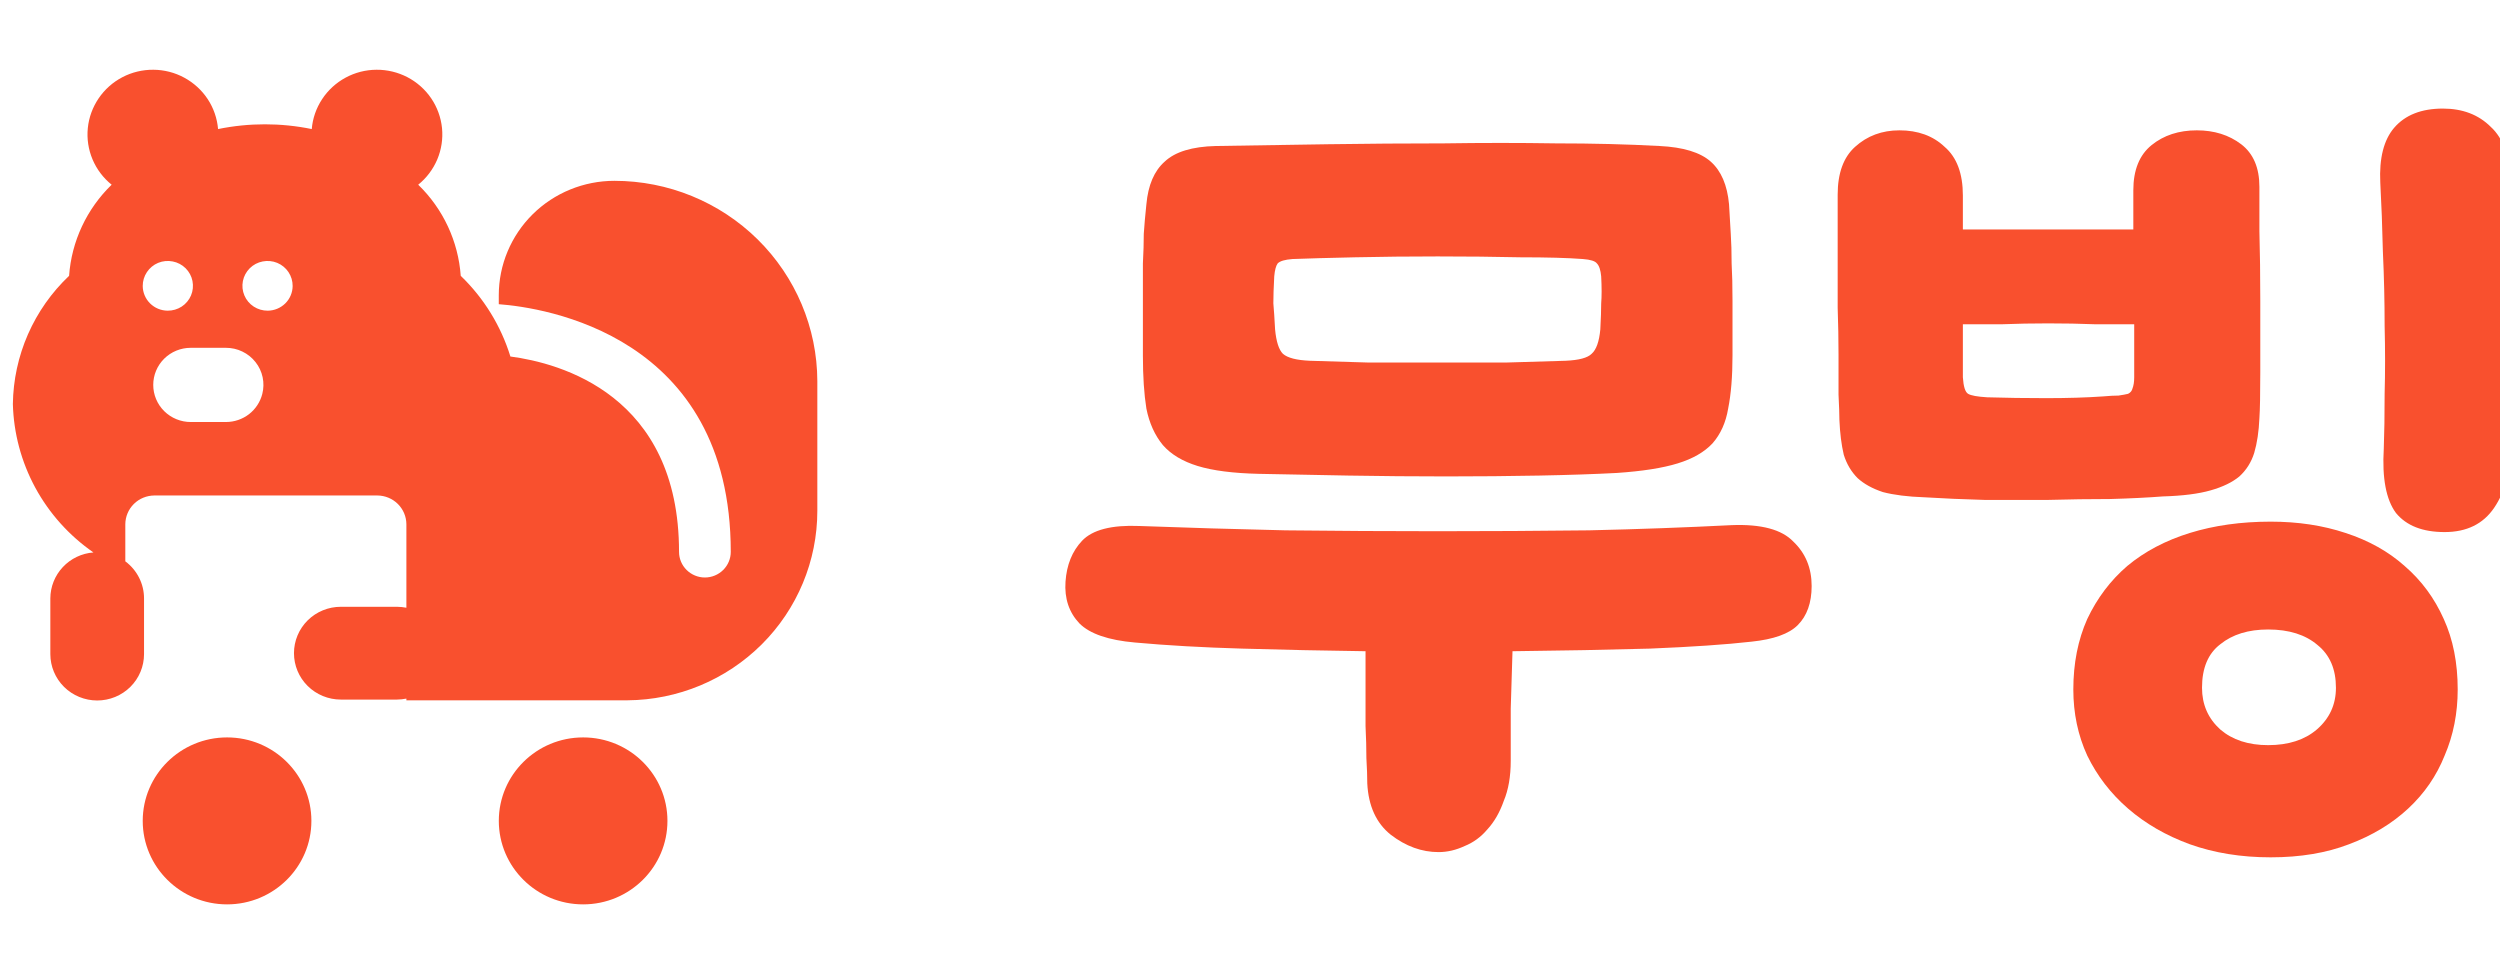
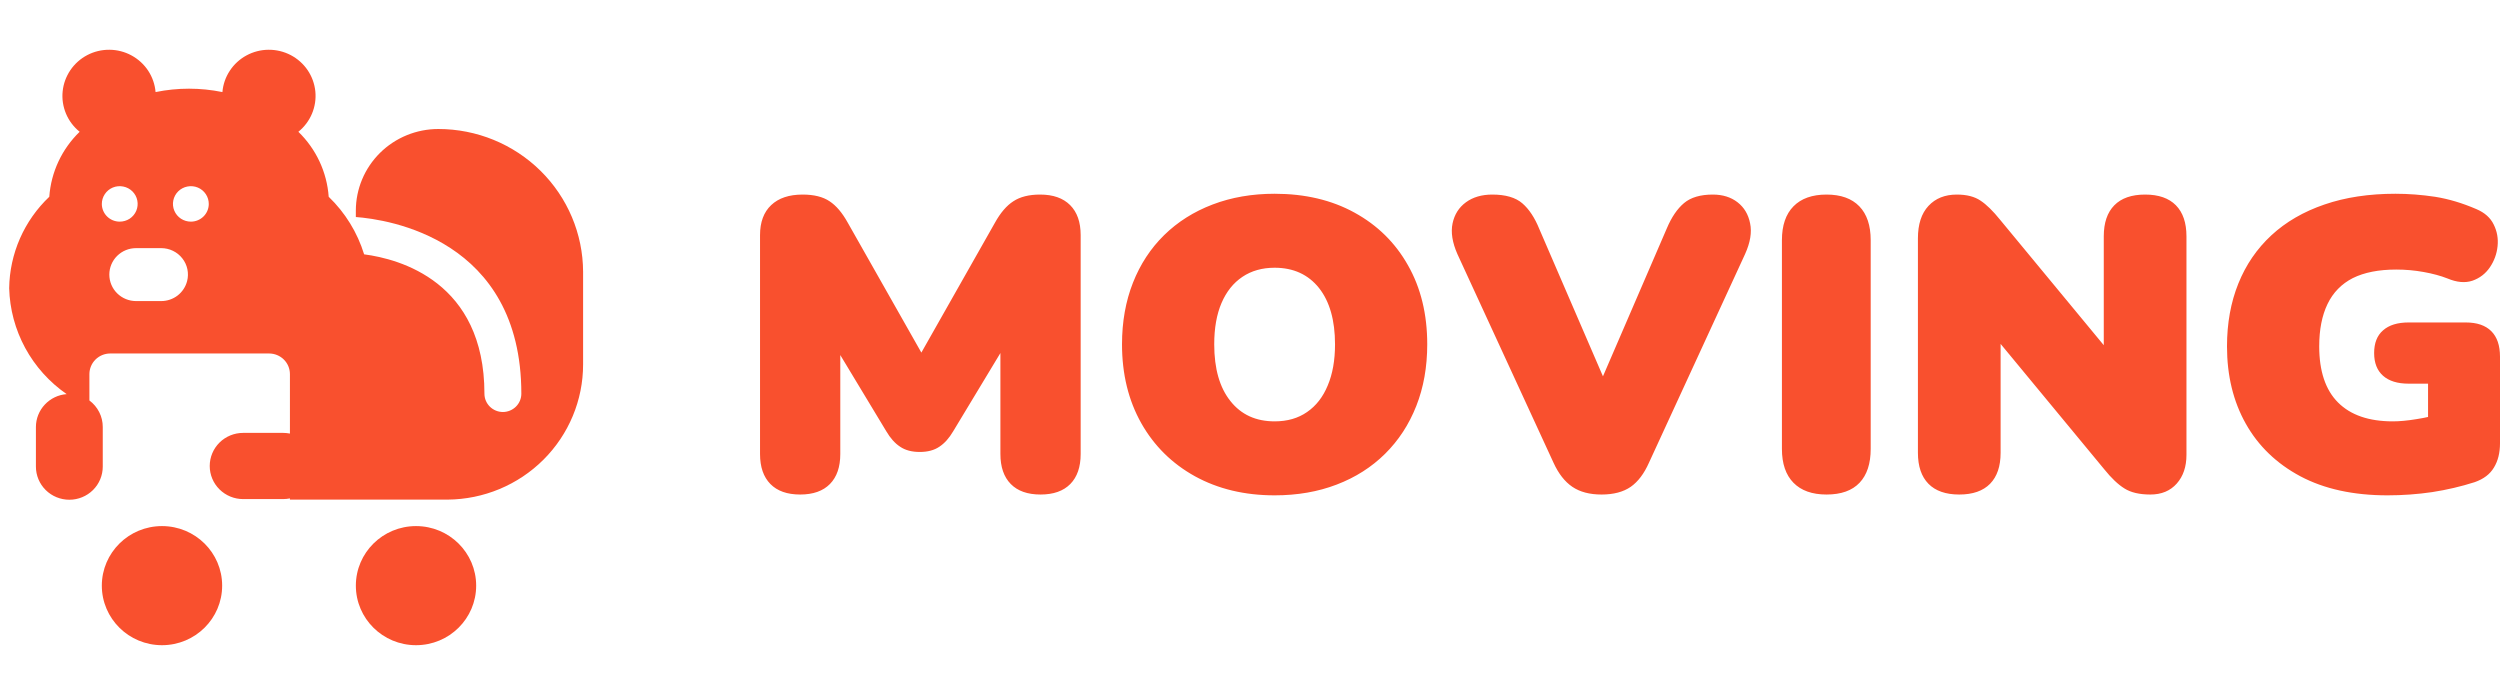
- <svg xmlns="http://www.w3.org/2000/svg" width="88" height="34" viewBox="1 0 88 34" fill="none">
+ <svg xmlns="http://www.w3.org/2000/svg" width="123.35" height="34" viewBox="1 0 123.35 34" fill="none">
  <g id="size=sm">
    <g id="logo">
      <path id="Union" d="M8.993 25.957C10.632 25.957 11.961 27.272 11.961 28.895C11.961 30.518 10.632 31.834 8.993 31.834C7.354 31.834 6.024 30.518 6.024 28.895C6.025 27.272 7.354 25.957 8.993 25.957ZM21.526 25.957C23.165 25.957 24.494 27.272 24.494 28.895C24.494 30.518 23.166 31.834 21.526 31.834C19.887 31.834 18.558 30.518 18.558 28.895C18.558 27.272 19.887 25.957 21.526 25.957ZM14.251 2.455C14.631 2.452 15.007 2.543 15.343 2.718C15.679 2.894 15.967 3.15 16.179 3.462C16.391 3.775 16.521 4.135 16.559 4.509C16.596 4.884 16.539 5.262 16.393 5.61C16.246 5.957 16.016 6.264 15.721 6.502C16.599 7.353 17.131 8.495 17.218 9.709C18.033 10.494 18.634 11.472 18.966 12.549C20.707 12.778 24.902 13.895 24.902 19.426C24.902 19.665 24.998 19.894 25.169 20.063C25.34 20.232 25.571 20.328 25.812 20.328C26.054 20.328 26.285 20.232 26.456 20.063C26.627 19.894 26.723 19.665 26.723 19.426C26.723 11.773 20.12 10.825 18.557 10.708V10.394C18.557 9.325 18.986 8.3 19.749 7.544C20.512 6.789 21.548 6.365 22.627 6.365C24.517 6.365 26.33 7.107 27.669 8.427C29.008 9.748 29.764 11.54 29.77 13.412V17.983C29.77 19.743 29.067 21.432 27.814 22.681C26.561 23.93 24.86 24.639 23.082 24.651H15.305V24.591C15.196 24.612 15.086 24.624 14.976 24.625H12.996C12.559 24.625 12.139 24.452 11.83 24.146C11.521 23.84 11.348 23.425 11.348 22.992C11.348 22.559 11.521 22.144 11.83 21.837C12.139 21.531 12.559 21.359 12.996 21.359H14.976C15.086 21.36 15.196 21.371 15.305 21.392V18.453C15.303 18.185 15.195 17.928 15.004 17.739C14.812 17.549 14.553 17.443 14.282 17.441H6.434C6.163 17.443 5.903 17.549 5.712 17.739C5.521 17.928 5.413 18.185 5.411 18.453V19.759C5.616 19.911 5.782 20.109 5.896 20.335C6.011 20.562 6.07 20.812 6.07 21.065V23.024C6.07 23.457 5.897 23.873 5.588 24.179C5.279 24.485 4.859 24.657 4.422 24.657C3.985 24.657 3.564 24.485 3.255 24.179C2.946 23.873 2.772 23.457 2.772 23.024V21.065C2.773 20.656 2.93 20.262 3.211 19.962C3.492 19.661 3.877 19.477 4.289 19.446C3.436 18.855 2.736 18.075 2.243 17.168C1.751 16.26 1.48 15.251 1.453 14.221C1.464 13.377 1.645 12.543 1.984 11.768C2.324 10.993 2.816 10.293 3.432 9.709C3.518 8.495 4.052 7.353 4.93 6.502C4.635 6.264 4.403 5.958 4.257 5.61C4.111 5.262 4.053 4.884 4.091 4.509C4.128 4.135 4.26 3.775 4.472 3.462C4.684 3.15 4.97 2.894 5.307 2.718C5.643 2.542 6.018 2.452 6.398 2.455C6.779 2.457 7.153 2.553 7.486 2.734C7.82 2.915 8.104 3.174 8.312 3.49C8.519 3.805 8.644 4.167 8.676 4.543C9.763 4.32 10.886 4.32 11.974 4.543C12.005 4.167 12.131 3.805 12.339 3.49C12.546 3.174 12.829 2.915 13.163 2.734C13.497 2.553 13.871 2.457 14.251 2.455ZM7.713 12.243C7.363 12.243 7.028 12.38 6.78 12.625C6.533 12.87 6.394 13.202 6.394 13.548C6.394 13.895 6.533 14.227 6.78 14.472C7.028 14.717 7.363 14.855 7.713 14.855H8.953C9.247 14.855 9.532 14.758 9.764 14.58C9.995 14.401 10.16 14.15 10.232 13.869C10.282 13.676 10.286 13.474 10.245 13.28C10.204 13.085 10.118 12.902 9.994 12.746C9.871 12.589 9.713 12.462 9.532 12.375C9.352 12.287 9.154 12.243 8.953 12.243H7.713ZM7.079 9.203C6.907 9.169 6.728 9.186 6.566 9.253C6.405 9.32 6.267 9.434 6.171 9.579C6.074 9.724 6.023 9.894 6.024 10.068C6.026 10.298 6.119 10.518 6.283 10.68C6.447 10.843 6.669 10.934 6.901 10.936C7.077 10.937 7.249 10.887 7.396 10.792C7.542 10.696 7.656 10.559 7.724 10.399C7.791 10.239 7.809 10.062 7.775 9.892C7.742 9.722 7.657 9.565 7.533 9.442C7.409 9.319 7.251 9.236 7.079 9.203ZM10.246 9.203C10.074 9.236 9.916 9.319 9.792 9.442C9.668 9.565 9.584 9.722 9.55 9.892C9.516 10.062 9.534 10.239 9.602 10.399C9.669 10.559 9.784 10.696 9.931 10.792C10.077 10.887 10.249 10.937 10.424 10.936C10.656 10.934 10.878 10.842 11.042 10.68C11.206 10.518 11.299 10.298 11.301 10.068C11.302 9.894 11.252 9.724 11.155 9.579C11.059 9.434 10.921 9.32 10.759 9.253C10.597 9.186 10.418 9.169 10.246 9.203Z" fill="#F9502E" />
    </g>
    <g id="img/logo-text">
-       <g id="ë¬´ë¹">
-         <path id="Vector" d="M68.747 17.505C68.155 17.485 67.665 17.423 67.277 17.321C66.91 17.199 66.614 17.036 66.39 16.832C66.165 16.607 66.002 16.332 65.9 16.005C65.818 15.658 65.767 15.25 65.747 14.781C65.747 14.597 65.737 14.301 65.716 13.893C65.716 13.464 65.716 12.995 65.716 12.485C65.716 11.954 65.706 11.403 65.686 10.832C65.686 10.261 65.686 9.71 65.686 9.179C65.686 8.648 65.686 8.179 65.686 7.771C65.686 7.363 65.686 7.057 65.686 6.853C65.686 6.098 65.89 5.536 66.298 5.169C66.726 4.781 67.247 4.588 67.859 4.588C68.512 4.588 69.043 4.781 69.451 5.169C69.879 5.536 70.093 6.108 70.093 6.883V8.077C70.481 8.077 70.94 8.077 71.471 8.077C72.001 8.077 72.542 8.077 73.093 8.077C73.644 8.077 74.185 8.077 74.716 8.077C75.246 8.077 75.705 8.077 76.093 8.077V6.7C76.093 5.985 76.307 5.455 76.736 5.108C77.164 4.761 77.695 4.588 78.328 4.588C78.94 4.588 79.46 4.751 79.889 5.077C80.317 5.404 80.531 5.904 80.531 6.577C80.531 6.842 80.531 7.363 80.531 8.138C80.552 8.893 80.562 9.71 80.562 10.587C80.562 11.465 80.562 12.301 80.562 13.097C80.562 13.873 80.552 14.413 80.531 14.72C80.511 15.189 80.45 15.597 80.348 15.944C80.246 16.27 80.072 16.546 79.827 16.77C79.582 16.974 79.246 17.138 78.817 17.26C78.389 17.383 77.828 17.454 77.134 17.474C76.603 17.515 75.981 17.546 75.266 17.566C74.573 17.566 73.848 17.576 73.093 17.597C72.359 17.597 71.614 17.597 70.859 17.597C70.104 17.576 69.4 17.546 68.747 17.505ZM70.093 13.281C70.114 13.607 70.175 13.801 70.277 13.862C70.379 13.924 70.604 13.964 70.951 13.985C71.603 14.005 72.297 14.015 73.032 14.015C73.767 14.015 74.43 13.995 75.022 13.954C75.246 13.934 75.43 13.924 75.573 13.924C75.716 13.903 75.828 13.883 75.909 13.862C75.991 13.822 76.042 13.76 76.062 13.679C76.103 13.577 76.124 13.444 76.124 13.281V11.414C75.736 11.414 75.277 11.414 74.746 11.414C74.216 11.393 73.665 11.383 73.093 11.383C72.542 11.383 72.001 11.393 71.471 11.414C70.94 11.414 70.481 11.414 70.093 11.414V13.281ZM73.981 24.27C73.981 23.352 74.144 22.525 74.471 21.79C74.818 21.056 75.287 20.433 75.879 19.923C76.491 19.413 77.226 19.025 78.083 18.76C78.94 18.495 79.889 18.362 80.929 18.362C81.888 18.362 82.766 18.495 83.562 18.76C84.378 19.025 85.072 19.413 85.643 19.923C86.235 20.433 86.694 21.056 87.021 21.79C87.347 22.505 87.511 23.331 87.511 24.27C87.511 25.107 87.358 25.882 87.051 26.596C86.766 27.31 86.337 27.933 85.766 28.463C85.194 28.994 84.501 29.412 83.684 29.718C82.888 30.024 81.97 30.178 80.929 30.178C79.889 30.178 78.94 30.024 78.083 29.718C77.246 29.412 76.522 28.994 75.909 28.463C75.297 27.933 74.818 27.31 74.471 26.596C74.144 25.882 73.981 25.107 73.981 24.27ZM78.511 24.209C78.511 24.8 78.725 25.29 79.154 25.678C79.582 26.045 80.144 26.229 80.838 26.229C81.552 26.229 82.123 26.045 82.552 25.678C83.001 25.29 83.225 24.8 83.225 24.209C83.225 23.556 83.011 23.056 82.582 22.709C82.154 22.341 81.572 22.158 80.838 22.158C80.144 22.158 79.582 22.331 79.154 22.678C78.725 23.005 78.511 23.515 78.511 24.209ZM84.786 6.424C84.745 5.567 84.909 4.924 85.276 4.496C85.664 4.047 86.235 3.822 86.99 3.822C87.684 3.822 88.245 4.037 88.674 4.465C89.123 4.873 89.368 5.567 89.408 6.547C89.449 7.587 89.47 8.516 89.47 9.332C89.49 10.128 89.5 10.883 89.5 11.597C89.5 12.291 89.49 12.954 89.47 13.587C89.47 14.22 89.459 14.873 89.439 15.546C89.398 16.526 89.184 17.301 88.796 17.872C88.409 18.444 87.827 18.729 87.051 18.729C86.276 18.729 85.705 18.505 85.337 18.056C84.99 17.587 84.847 16.832 84.909 15.791C84.929 15.26 84.939 14.617 84.939 13.862C84.96 13.107 84.96 12.312 84.939 11.475C84.939 10.618 84.919 9.75 84.878 8.873C84.858 7.995 84.827 7.179 84.786 6.424Z" fill="#F9502E" />
-         <path id="Vector_2" d="M51.638 29.994C51.046 29.994 50.485 29.79 49.954 29.382C49.444 28.974 49.169 28.372 49.128 27.576C49.128 27.331 49.118 27.035 49.097 26.688C49.097 26.341 49.087 25.964 49.067 25.556C49.067 25.147 49.067 24.719 49.067 24.27C49.067 23.821 49.067 23.372 49.067 22.923C47.577 22.903 46.128 22.872 44.72 22.831C43.332 22.791 42.077 22.719 40.955 22.617C40.016 22.535 39.363 22.311 38.996 21.944C38.629 21.556 38.465 21.066 38.506 20.474C38.547 19.883 38.741 19.403 39.088 19.036C39.455 18.648 40.129 18.474 41.108 18.515C42.761 18.576 44.475 18.628 46.251 18.668C48.046 18.689 49.832 18.699 51.607 18.699C53.403 18.699 55.178 18.689 56.933 18.668C58.688 18.628 60.362 18.566 61.953 18.485C62.994 18.444 63.719 18.638 64.127 19.066C64.555 19.474 64.77 19.995 64.77 20.627C64.77 21.219 64.606 21.678 64.28 22.005C63.974 22.311 63.433 22.505 62.657 22.586C61.76 22.688 60.566 22.77 59.076 22.831C57.607 22.872 55.995 22.903 54.24 22.923C54.219 23.576 54.199 24.25 54.178 24.943C54.178 25.617 54.178 26.229 54.178 26.78C54.178 27.331 54.097 27.8 53.934 28.188C53.791 28.596 53.597 28.933 53.352 29.198C53.128 29.463 52.862 29.657 52.556 29.78C52.25 29.923 51.944 29.994 51.638 29.994ZM41.23 12.516C41.23 11.74 41.23 11.097 41.23 10.587C41.23 10.077 41.23 9.638 41.23 9.271C41.251 8.883 41.261 8.536 41.261 8.23C41.281 7.924 41.312 7.577 41.353 7.19C41.414 6.516 41.628 6.016 41.996 5.69C42.363 5.343 42.965 5.159 43.802 5.139C45.087 5.118 46.404 5.098 47.75 5.077C49.118 5.057 50.475 5.047 51.822 5.047C53.168 5.026 54.485 5.026 55.77 5.047C57.056 5.047 58.27 5.077 59.413 5.139C60.249 5.179 60.852 5.363 61.219 5.69C61.586 6.016 61.8 6.516 61.862 7.19C61.882 7.577 61.903 7.924 61.923 8.23C61.943 8.536 61.953 8.883 61.953 9.271C61.974 9.638 61.984 10.077 61.984 10.587C61.984 11.097 61.984 11.74 61.984 12.516C61.984 13.25 61.933 13.873 61.831 14.383C61.749 14.873 61.566 15.281 61.28 15.607C60.994 15.913 60.586 16.148 60.056 16.311C59.525 16.475 58.811 16.587 57.913 16.648C57.138 16.689 56.229 16.72 55.189 16.74C54.148 16.76 53.056 16.77 51.913 16.77C50.771 16.77 49.618 16.76 48.454 16.74C47.312 16.72 46.261 16.699 45.302 16.679C44.404 16.658 43.689 16.566 43.159 16.403C42.628 16.24 42.22 15.995 41.934 15.668C41.649 15.322 41.455 14.893 41.353 14.383C41.271 13.873 41.23 13.25 41.23 12.516ZM45.853 9.73C45.832 10.118 45.822 10.434 45.822 10.679C45.842 10.903 45.863 11.21 45.883 11.597C45.924 12.026 46.016 12.312 46.159 12.454C46.322 12.597 46.638 12.679 47.108 12.699C47.699 12.72 48.383 12.74 49.158 12.761C49.954 12.761 50.76 12.761 51.577 12.761C52.413 12.761 53.23 12.761 54.026 12.761C54.821 12.74 55.515 12.72 56.107 12.699C56.576 12.679 56.882 12.597 57.025 12.454C57.188 12.312 57.291 12.026 57.331 11.597C57.352 11.21 57.362 10.903 57.362 10.679C57.382 10.434 57.382 10.118 57.362 9.73C57.342 9.506 57.291 9.353 57.209 9.271C57.148 9.189 56.984 9.138 56.719 9.118C56.189 9.077 55.454 9.057 54.515 9.057C53.597 9.036 52.628 9.026 51.607 9.026C50.607 9.026 49.638 9.036 48.699 9.057C47.761 9.077 47.026 9.098 46.495 9.118C46.23 9.138 46.057 9.189 45.975 9.271C45.914 9.353 45.873 9.506 45.853 9.73Z" fill="#F9502E" />
+       <g id="MOVING">
+         <path id="Vector" d="M40.48 24.4Q39.52 24.4 39.01 23.88Q38.5 23.36 38.5 22.4V11.6Q38.5 10.64 39.05 10.12Q39.6 9.6 40.6 9.6Q41.44 9.6 41.93 9.93Q42.42 10.25 42.83 10.99L46.83 18.05H46.09L50.09 10.99Q50.5 10.25 51 9.93Q51.5 9.6 52.32 9.6Q53.28 9.6 53.8 10.12Q54.32 10.64 54.32 11.6V22.4Q54.32 23.36 53.81 23.88Q53.3 24.4 52.34 24.4Q51.38 24.4 50.87 23.88Q50.36 23.36 50.36 22.4V16.74H50.77L48.03 21.28Q47.73 21.79 47.35 22.04Q46.97 22.3 46.38 22.3Q45.79 22.3 45.41 22.04Q45.03 21.79 44.73 21.28L41.99 16.74H42.46V22.4Q42.46 23.36 41.95 23.88Q41.44 24.4 40.48 24.4ZM63.89 24.44Q61.67 24.44 59.96 23.5Q58.26 22.56 57.31 20.88Q56.36 19.19 56.36 16.99Q56.36 15.32 56.9 13.95Q57.44 12.58 58.44 11.6Q59.44 10.62 60.83 10.09Q62.22 9.56 63.89 9.56Q66.14 9.56 67.83 10.49Q69.53 11.42 70.47 13.09Q71.42 14.76 71.42 16.99Q71.42 18.66 70.88 20.03Q70.34 21.4 69.34 22.39Q68.34 23.38 66.95 23.91Q65.57 24.44 63.89 24.44ZM63.89 20.79Q64.83 20.79 65.49 20.33Q66.16 19.87 66.51 19.02Q66.87 18.17 66.87 16.99Q66.87 15.21 66.08 14.21Q65.28 13.21 63.89 13.21Q62.97 13.21 62.3 13.66Q61.63 14.11 61.27 14.95Q60.91 15.79 60.91 16.99Q60.91 18.79 61.71 19.79Q62.5 20.79 63.89 20.79ZM80.02 24.4Q79.14 24.4 78.58 24.02Q78.02 23.64 77.65 22.83L72.91 12.54Q72.53 11.68 72.67 11.02Q72.81 10.36 73.33 9.98Q73.85 9.6 74.63 9.6Q75.61 9.6 76.11 10.03Q76.61 10.46 76.95 11.3L80.73 20.05H79.45L83.24 11.27Q83.59 10.44 84.09 10.02Q84.59 9.6 85.51 9.6Q86.24 9.6 86.73 9.98Q87.22 10.36 87.35 11.02Q87.49 11.68 87.1 12.54L82.36 22.83Q82 23.64 81.46 24.02Q80.91 24.4 80.02 24.4ZM91.12 24.4Q90.06 24.4 89.49 23.82Q88.92 23.24 88.92 22.15V11.85Q88.92 10.76 89.49 10.18Q90.06 9.6 91.12 9.6Q92.18 9.6 92.74 10.18Q93.3 10.76 93.3 11.85V22.15Q93.3 23.24 92.75 23.82Q92.2 24.4 91.12 24.4ZM97.67 24.4Q96.67 24.4 96.15 23.87Q95.63 23.34 95.63 22.34V11.76Q95.63 10.72 96.15 10.16Q96.67 9.6 97.55 9.6Q98.28 9.6 98.72 9.9Q99.16 10.19 99.69 10.85L105.41 17.77H104.8V11.66Q104.8 10.66 105.32 10.13Q105.84 9.6 106.84 9.6Q107.84 9.6 108.36 10.13Q108.88 10.66 108.88 11.66V22.44Q108.88 23.32 108.4 23.86Q107.92 24.4 107.1 24.4Q106.29 24.4 105.82 24.1Q105.35 23.81 104.82 23.15L99.1 16.23H99.71V22.34Q99.71 23.34 99.19 23.87Q98.67 24.4 97.67 24.4ZM118.8 24.44Q116.27 24.44 114.5 23.5Q112.74 22.56 111.81 20.91Q110.88 19.26 110.88 17.09Q110.88 15.38 111.44 13.99Q112 12.6 113.07 11.61Q114.14 10.62 115.69 10.09Q117.23 9.56 119.19 9.56Q120.15 9.56 121.15 9.71Q122.15 9.87 123.19 10.32Q123.8 10.58 124.04 11.08Q124.29 11.58 124.23 12.15Q124.17 12.72 123.85 13.19Q123.53 13.66 122.99 13.85Q122.45 14.03 121.76 13.74Q121.25 13.54 120.58 13.42Q119.92 13.3 119.23 13.3Q117.94 13.3 117.09 13.72Q116.25 14.15 115.84 15Q115.43 15.85 115.43 17.09Q115.43 18.93 116.36 19.86Q117.29 20.79 119.06 20.79Q119.57 20.79 120.23 20.68Q120.88 20.58 121.57 20.38L120.8 21.95V18.93H119.84Q119.02 18.93 118.58 18.54Q118.14 18.15 118.14 17.42Q118.14 16.68 118.58 16.3Q119.02 15.91 119.84 15.91H122.66Q123.49 15.91 123.92 16.34Q124.35 16.77 124.35 17.6V21.87Q124.35 22.58 124.05 23.07Q123.76 23.56 123.1 23.79Q122.1 24.11 121.01 24.28Q119.92 24.44 118.8 24.44Z" fill="#F9502E" />
      </g>
    </g>
  </g>
</svg>
